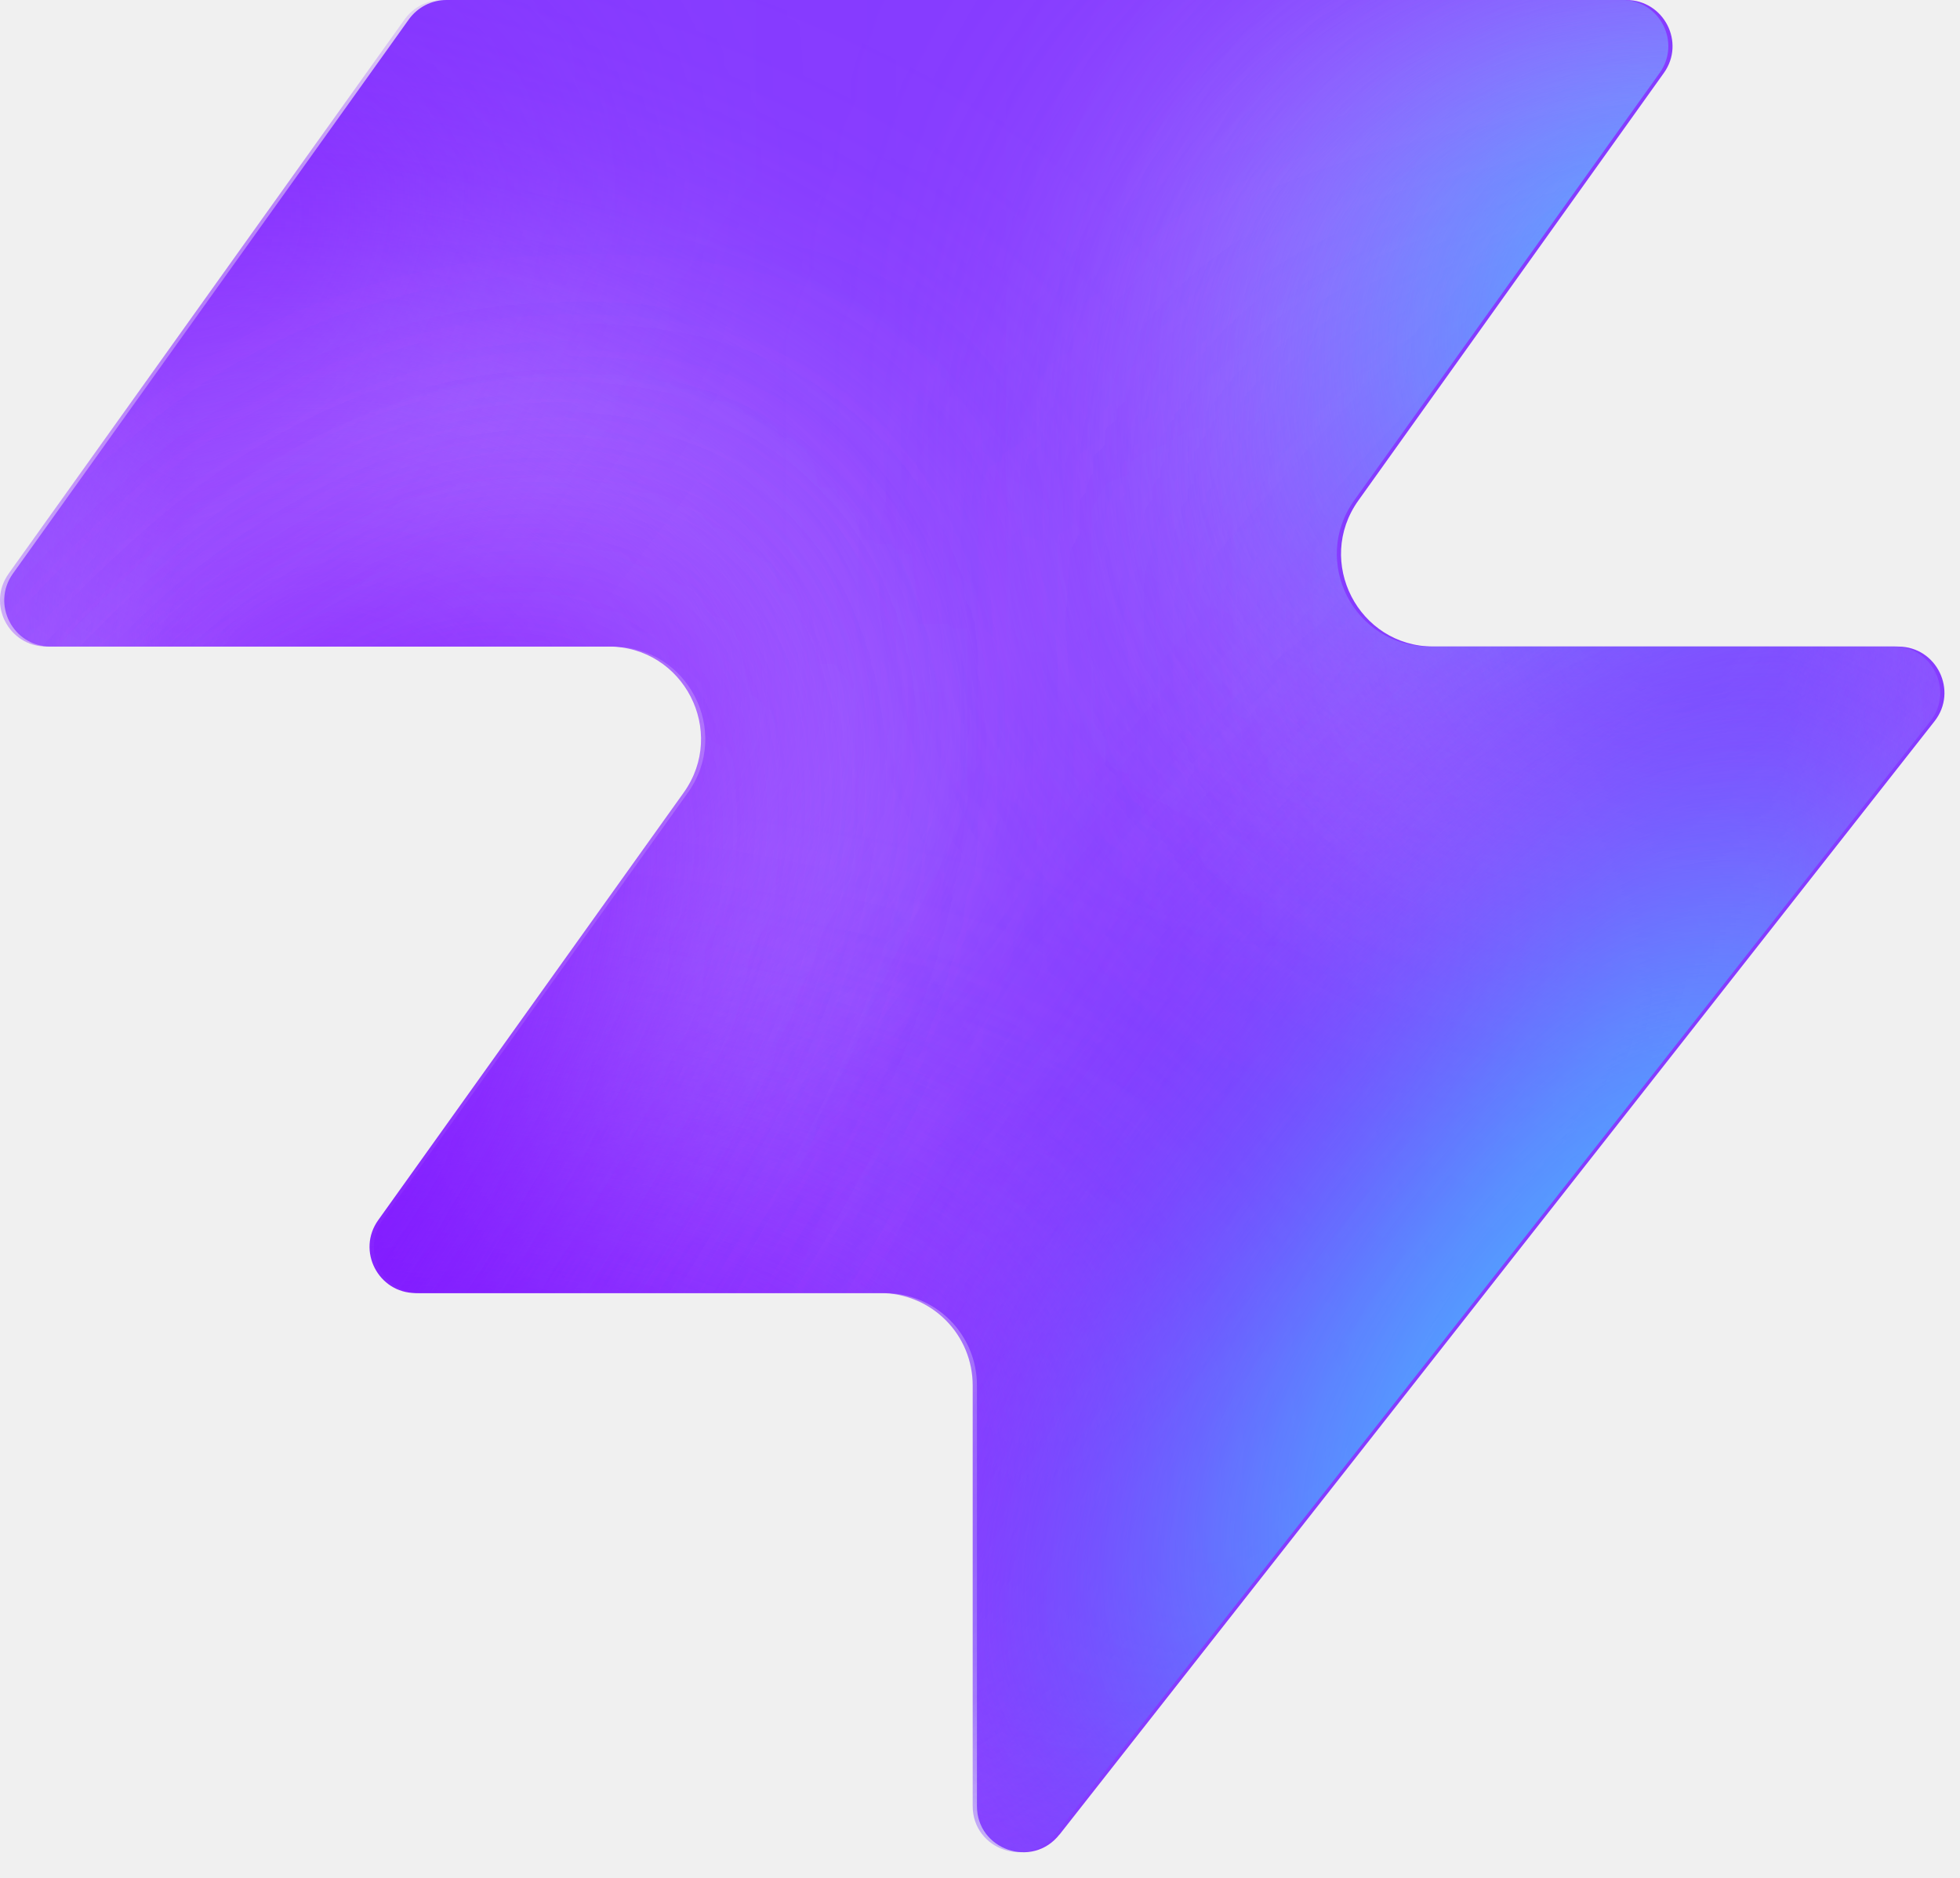
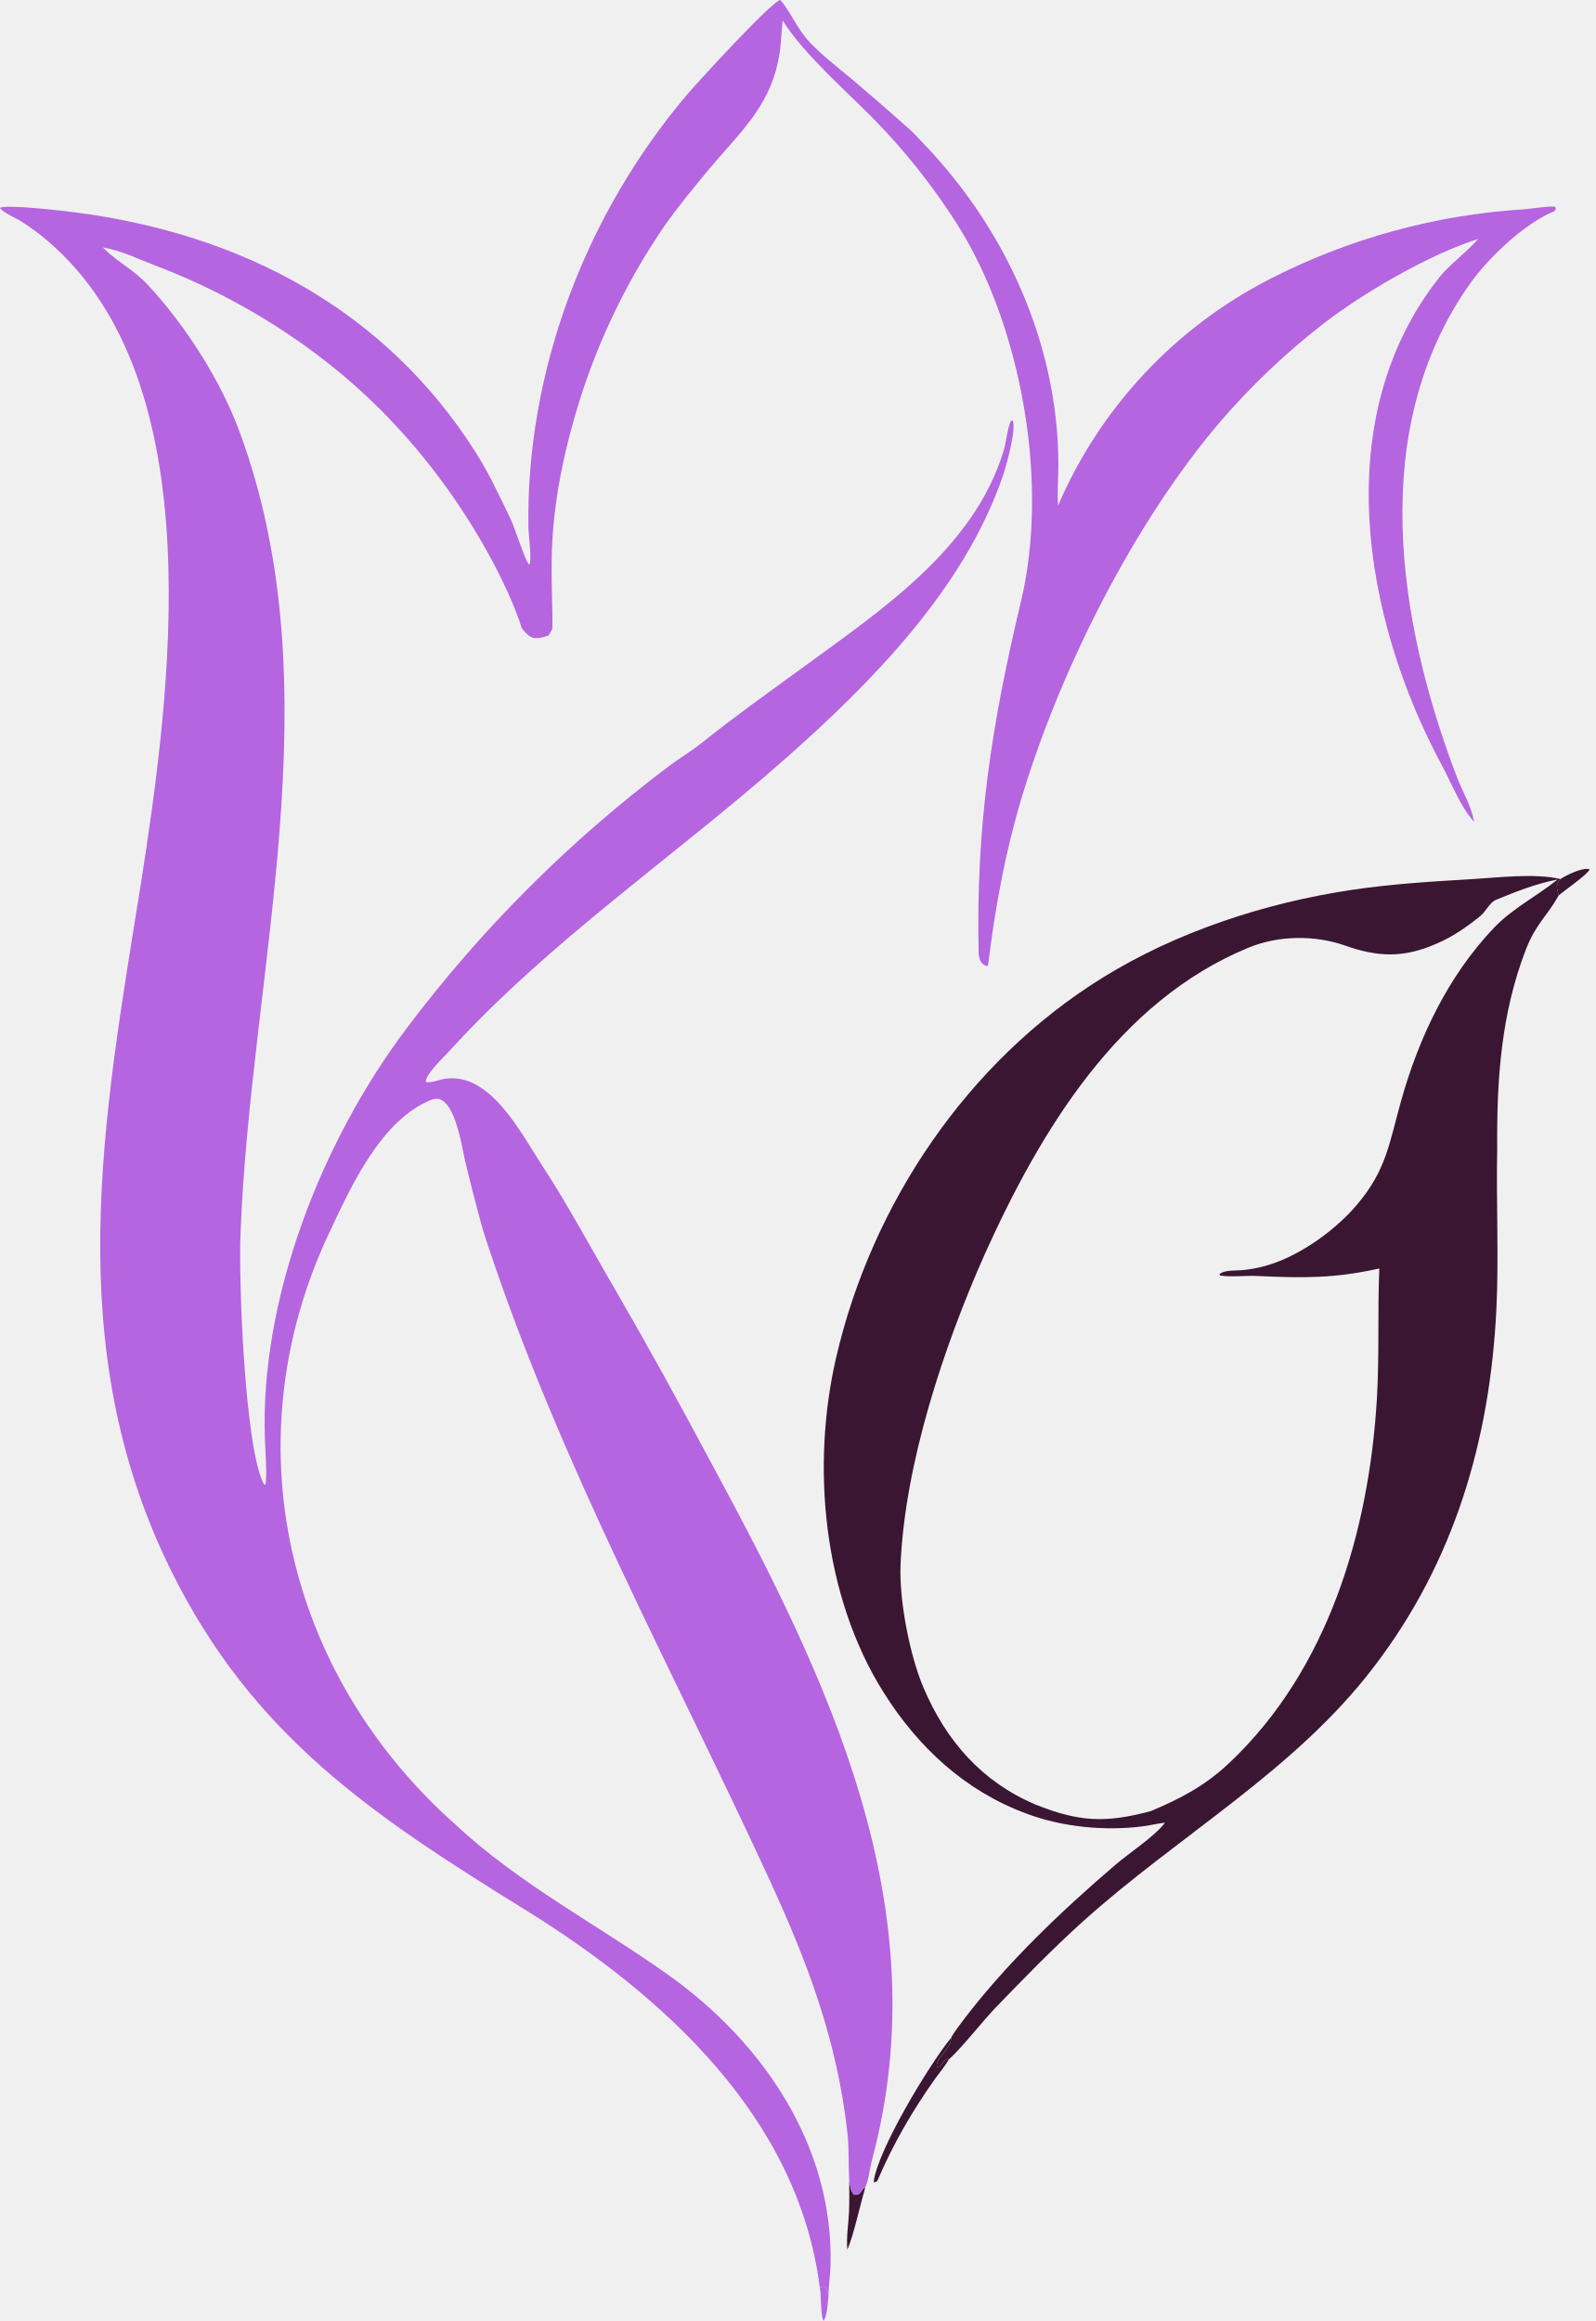
- <svg xmlns="http://www.w3.org/2000/svg" width="48" height="46" fill="none" viewBox="0 0 48 46">
-   <path fill="#863bff" d="M25.946 44.938c-.664.845-2.021.375-2.021-.698V33.937a2.26 2.26 0 0 0-2.262-2.262H10.287c-.92 0-1.456-1.04-.92-1.788l7.48-10.471c1.07-1.497 0-3.578-1.842-3.578H1.237c-.92 0-1.456-1.04-.92-1.788L10.013.474c.214-.297.556-.474.92-.474h28.894c.92 0 1.456 1.04.92 1.788l-7.48 10.471c-1.07 1.498 0 3.579 1.842 3.579h11.377c.943 0 1.473 1.088.89 1.83L25.947 44.94z" style="fill:#863bff;fill:color(display-p3 .525 .23 1);fill-opacity:1" />
-   <mask id="a" width="48" height="46" x="0" y="0" maskUnits="userSpaceOnUse" style="mask-type:alpha">
-     <path fill="#000" d="M25.842 44.938c-.664.844-2.021.375-2.021-.698V33.937a2.26 2.26 0 0 0-2.262-2.262H10.183c-.92 0-1.456-1.04-.92-1.788l7.48-10.471c1.07-1.498 0-3.579-1.842-3.579H1.133c-.92 0-1.456-1.04-.92-1.787L9.91.473c.214-.297.556-.474.92-.474h28.894c.92 0 1.456 1.04.92 1.788l-7.48 10.471c-1.07 1.498 0 3.578 1.842 3.578h11.377c.943 0 1.473 1.088.89 1.832L25.843 44.94z" style="fill:#000;fill-opacity:1" />
-   </mask>
-   <g mask="url(#a)">
-     <g filter="url(#b)">
-       <ellipse cx="5.508" cy="14.704" fill="#ede6ff" rx="5.508" ry="14.704" style="fill:#ede6ff;fill:color(display-p3 .927 .903 1);fill-opacity:1" transform="matrix(.00324 1 1 -.00324 -4.47 31.516)" />
-     </g>
-     <g filter="url(#c)">
-       <ellipse cx="10.399" cy="29.851" fill="#ede6ff" rx="10.399" ry="29.851" style="fill:#ede6ff;fill:color(display-p3 .927 .903 1);fill-opacity:1" transform="matrix(.00324 1 1 -.00324 -39.328 7.883)" />
-     </g>
-     <g filter="url(#d)">
-       <ellipse cx="5.508" cy="30.487" fill="#7e14ff" rx="5.508" ry="30.487" style="fill:#7e14ff;fill:color(display-p3 .492 .077 1);fill-opacity:1" transform="rotate(89.814 -25.913 -14.639)scale(1 -1)" />
-     </g>
-     <g filter="url(#e)">
-       <ellipse cx="5.508" cy="30.599" fill="#7e14ff" rx="5.508" ry="30.599" style="fill:#7e14ff;fill:color(display-p3 .492 .077 1);fill-opacity:1" transform="rotate(89.814 -32.644 -3.334)scale(1 -1)" />
-     </g>
-     <g filter="url(#f)">
-       <ellipse cx="5.508" cy="30.599" fill="#7e14ff" rx="5.508" ry="30.599" style="fill:#7e14ff;fill:color(display-p3 .492 .077 1);fill-opacity:1" transform="matrix(.00324 1 1 -.00324 -34.34 30.47)" />
-     </g>
-     <g filter="url(#g)">
-       <ellipse cx="14.072" cy="22.078" fill="#ede6ff" rx="14.072" ry="22.078" style="fill:#ede6ff;fill:color(display-p3 .927 .903 1);fill-opacity:1" transform="rotate(93.35 24.506 48.493)scale(-1 1)" />
-     </g>
-     <g filter="url(#h)">
-       <ellipse cx="3.47" cy="21.501" fill="#7e14ff" rx="3.47" ry="21.501" style="fill:#7e14ff;fill:color(display-p3 .492 .077 1);fill-opacity:1" transform="rotate(89.009 28.708 47.59)scale(-1 1)" />
-     </g>
-     <g filter="url(#i)">
-       <ellipse cx="3.47" cy="21.501" fill="#7e14ff" rx="3.47" ry="21.501" style="fill:#7e14ff;fill:color(display-p3 .492 .077 1);fill-opacity:1" transform="rotate(89.009 28.708 47.59)scale(-1 1)" />
-     </g>
-     <g filter="url(#j)">
-       <ellipse cx=".387" cy="8.972" fill="#7e14ff" rx="4.407" ry="29.108" style="fill:#7e14ff;fill:color(display-p3 .492 .077 1);fill-opacity:1" transform="rotate(39.51 .387 8.972)" />
-     </g>
-     <g filter="url(#k)">
-       <ellipse cx="47.523" cy="-6.092" fill="#7e14ff" rx="4.407" ry="29.108" style="fill:#7e14ff;fill:color(display-p3 .492 .077 1);fill-opacity:1" transform="rotate(37.892 47.523 -6.092)" />
-     </g>
-     <g filter="url(#l)">
-       <ellipse cx="41.412" cy="6.333" fill="#47bfff" rx="5.971" ry="9.665" style="fill:#47bfff;fill:color(display-p3 .28 .748 1);fill-opacity:1" transform="rotate(37.892 41.412 6.333)" />
-     </g>
-     <g filter="url(#m)">
-       <ellipse cx="-1.879" cy="38.332" fill="#7e14ff" rx="4.407" ry="29.108" style="fill:#7e14ff;fill:color(display-p3 .492 .077 1);fill-opacity:1" transform="rotate(37.892 -1.88 38.332)" />
-     </g>
-     <g filter="url(#n)">
-       <ellipse cx="-1.879" cy="38.332" fill="#7e14ff" rx="4.407" ry="29.108" style="fill:#7e14ff;fill:color(display-p3 .492 .077 1);fill-opacity:1" transform="rotate(37.892 -1.88 38.332)" />
-     </g>
-     <g filter="url(#o)">
-       <ellipse cx="35.651" cy="29.907" fill="#7e14ff" rx="4.407" ry="29.108" style="fill:#7e14ff;fill:color(display-p3 .492 .077 1);fill-opacity:1" transform="rotate(37.892 35.651 29.907)" />
-     </g>
-     <g filter="url(#p)">
-       <ellipse cx="38.418" cy="32.4" fill="#47bfff" rx="5.971" ry="15.297" style="fill:#47bfff;fill:color(display-p3 .28 .748 1);fill-opacity:1" transform="rotate(37.892 38.418 32.4)" />
-     </g>
+ <svg xmlns="http://www.w3.org/2000/svg" width="33" height="48" viewBox="0 0 33 48" fill="none">
+   <g clip-path="url(#clip0_19_247)">
+     <path d="M17.562 45.126C17.599 45.257 17.583 45.297 17.664 45.391C17.817 45.402 17.788 45.294 17.894 45.234C17.797 45.566 17.648 46.248 17.522 46.525C17.5 46.239 17.546 46.018 17.558 45.734C17.566 45.538 17.562 45.324 17.562 45.126Z" fill="#3A1632" />
+     <path d="M21.231 37.508C19.953 37.038 18.977 36.127 18.263 34.985C17.023 33.001 16.77 30.327 17.291 28.076C18.027 24.896 20.004 21.957 22.789 20.227C24.322 19.274 26.155 18.674 27.937 18.406C28.753 18.283 29.587 18.231 30.41 18.183C30.968 18.151 31.733 18.053 32.27 18.179C32.16 18.341 32.195 18.323 32.232 18.521C31.997 18.941 31.761 19.107 31.558 19.628C31.04 20.962 30.95 22.339 30.962 23.756C30.939 24.844 30.997 26.014 30.945 27.074C30.812 29.783 30.074 32.3 28.412 34.471C26.771 36.629 24.354 37.964 22.366 39.763C21.755 40.316 21.183 40.904 20.611 41.496C20.296 41.822 19.929 42.311 19.616 42.597L19.589 42.573C19.51 42.617 19.48 42.687 19.424 42.759L19.383 42.75C19.303 42.613 19.685 42.353 19.669 42.142C19.702 42.064 19.912 41.788 19.973 41.709C20.861 40.557 21.965 39.508 23.068 38.564C23.354 38.319 23.896 37.965 24.092 37.693C23.939 37.711 23.781 37.751 23.624 37.771C22.851 37.87 21.961 37.784 21.231 37.508ZM23.796 37.456C24.416 37.196 24.923 36.929 25.419 36.461C27.471 34.526 28.311 31.667 28.474 28.922C28.527 28.015 28.486 27.121 28.524 26.233C27.593 26.441 26.934 26.433 25.992 26.388C25.772 26.378 25.44 26.414 25.236 26.379L25.217 26.353C25.307 26.264 25.539 26.279 25.665 26.269C25.9 26.25 26.13 26.2 26.352 26.121C26.972 25.899 27.628 25.423 28.055 24.922C28.666 24.207 28.728 23.648 28.969 22.786C29.338 21.462 29.944 20.184 30.901 19.181C31.273 18.792 31.791 18.526 32.186 18.208L32.209 18.189C31.789 18.267 31.331 18.446 30.935 18.61C30.807 18.663 30.729 18.848 30.62 18.937C30.337 19.169 30.031 19.382 29.692 19.522C29.028 19.812 28.498 19.795 27.822 19.557C27.194 19.336 26.446 19.34 25.818 19.599C23.119 20.709 21.517 23.388 20.367 25.931C19.518 27.842 18.709 30.272 18.623 32.367C18.593 33.099 18.813 34.233 19.097 34.901C19.563 35.998 20.3 36.846 21.41 37.318C22.315 37.679 22.852 37.707 23.796 37.456Z" fill="#3A1632" />
+     <path d="M19.615 42.597C19.58 42.681 19.395 42.908 19.334 42.995C18.869 43.65 18.463 44.351 18.149 45.089C18.134 45.124 18.098 45.126 18.066 45.13C18.143 44.47 19.219 42.693 19.669 42.142C19.685 42.353 19.303 42.613 19.382 42.75L19.424 42.759C19.48 42.687 19.51 42.617 19.589 42.573L19.615 42.597Z" fill="#3A1632" />
+     <path d="M32.269 18.179C32.398 18.096 32.724 17.933 32.873 17.977C32.84 18.081 32.373 18.397 32.231 18.521C32.195 18.323 32.16 18.341 32.269 18.179Z" fill="#3A1632" />
+     <path d="M17.088 47.321C17.018 47.277 17.05 47.287 16.952 47.303C16.508 43.783 13.707 41.257 10.848 39.488C7.709 37.545 5.217 35.896 3.525 32.455C1.25 27.826 2.136 23.125 2.914 18.274C3.525 14.343 4.409 7.908 0.99 4.986C0.813 4.834 0.626 4.696 0.429 4.573C0.328 4.511 0.049 4.39 0 4.298C0.135 4.223 1.307 4.359 1.557 4.392C4.985 4.837 7.957 6.39 9.84 9.359C10.117 9.797 10.335 10.27 10.559 10.733C10.652 10.926 10.848 11.563 10.937 11.677C11.01 11.662 10.93 11.032 10.928 10.934C10.868 7.68 12.114 4.424 14.213 1.951C14.418 1.709 15.967 0.017 16.137 0C16.347 0.237 16.488 0.606 16.743 0.872C17.033 1.173 17.294 1.368 17.61 1.631C18.018 1.976 18.422 2.327 18.82 2.683C18.921 2.775 19.003 2.87 19.096 2.967C20.796 4.732 21.875 7.11 21.887 9.577C21.888 9.856 21.863 10.147 21.878 10.427L21.88 10.457C22.752 8.427 24.308 6.766 26.277 5.762C27.908 4.929 29.693 4.441 31.522 4.328C31.664 4.318 32.072 4.25 32.163 4.279L32.176 4.324L32.142 4.369C31.532 4.614 30.77 5.339 30.391 5.878C28.278 8.878 28.896 12.838 30.124 16.059C30.248 16.386 30.422 16.648 30.483 16.997C30.195 16.672 30.024 16.212 29.817 15.827C28.184 12.791 27.471 8.636 29.766 5.735C29.979 5.465 30.318 5.23 30.567 4.943C29.573 5.252 28.166 6.07 27.347 6.711C26.585 7.303 25.884 7.969 25.254 8.698C23.452 10.8 21.918 13.864 21.123 16.512C20.783 17.647 20.576 18.789 20.433 19.963L20.407 19.98C20.279 19.933 20.263 19.866 20.238 19.738C20.179 17.084 20.501 15.01 21.114 12.435C21.697 9.991 21.131 6.753 19.793 4.635C19.297 3.854 18.72 3.127 18.073 2.465C17.48 1.864 16.629 1.126 16.183 0.422C16.148 0.815 16.153 1.072 16.044 1.461C15.803 2.33 15.188 2.86 14.636 3.53C14.328 3.904 14.001 4.299 13.725 4.696C12.98 5.79 12.397 6.986 11.997 8.248C11.696 9.2 11.479 10.188 11.422 11.188C11.394 11.674 11.412 12.204 11.423 12.692C11.433 13.153 11.404 12.934 11.422 12.993C11.43 13.019 11.352 13.112 11.351 13.138C11.351 13.138 11.139 13.228 11.013 13.186C10.903 13.15 10.79 12.993 10.79 12.993C10.564 12.241 9.629 10.223 7.838 8.442C6.557 7.169 4.929 6.145 3.241 5.503C2.877 5.365 2.513 5.182 2.127 5.117L2.15 5.14C2.44 5.428 2.761 5.572 3.058 5.893C3.836 6.731 4.562 7.861 4.958 8.939C6.93 14.299 5.172 20.07 4.972 25.562C4.937 26.517 5.06 29.924 5.453 30.687L5.483 30.709C5.533 30.634 5.483 29.909 5.478 29.772C5.371 26.846 6.66 23.592 8.401 21.277C9.948 19.218 11.778 17.388 13.838 15.841C14.049 15.68 14.297 15.536 14.501 15.372C15.177 14.829 15.886 14.326 16.587 13.815C18.214 12.626 20.143 11.348 20.756 9.317C20.805 9.156 20.839 8.828 20.907 8.701L20.942 8.698C21.024 8.863 20.812 9.631 20.742 9.833C19.946 12.169 18.03 14.113 16.209 15.718C13.917 17.738 11.357 19.467 9.289 21.74C9.188 21.851 8.778 22.237 8.808 22.38C8.949 22.393 9.077 22.327 9.213 22.308C10.141 22.181 10.761 23.415 11.196 24.079C11.743 24.913 12.232 25.834 12.74 26.7C13.401 27.846 14.042 29.003 14.663 30.172C17.136 34.731 19.428 39.46 18.032 44.673C17.99 44.83 17.962 45.095 17.894 45.234C17.788 45.294 17.817 45.402 17.664 45.391C17.583 45.297 17.599 45.257 17.562 45.126C17.543 44.79 17.561 44.44 17.524 44.108C17.313 42.196 16.697 40.574 15.896 38.838C13.905 34.52 11.612 30.328 10.105 25.799C10.048 25.625 9.988 25.447 9.94 25.27C9.827 24.855 9.721 24.439 9.621 24.022C9.548 23.717 9.395 22.574 8.937 22.739C7.882 23.144 7.253 24.551 6.807 25.498C4.785 29.785 5.896 34.605 9.42 37.735C10.739 38.965 12.349 39.798 13.807 40.833C15.772 42.227 17.244 44.376 17.175 46.86C17.17 47.056 17.134 47.275 17.134 47.461C17.12 47.414 17.103 47.367 17.088 47.321Z" fill="#B565E0" />
+     <path d="M16.953 47.303C17.05 47.287 17.018 47.277 17.088 47.321C17.104 47.367 17.12 47.414 17.134 47.461C17.119 47.608 17.11 47.879 17.033 47.997C16.972 47.932 16.982 47.491 16.958 47.337L16.953 47.303Z" fill="#B565E0" />
  </g>
  <defs>
-     <filter id="b" width="60.045" height="41.654" x="-19.77" y="16.149" color-interpolation-filters="sRGB" filterUnits="userSpaceOnUse">
-       <feFlood flood-opacity="0" result="BackgroundImageFix" />
-       <feBlend in="SourceGraphic" in2="BackgroundImageFix" result="shape" />
-       <feGaussianBlur result="effect1_foregroundBlur_2002_17158" stdDeviation="7.659" />
-     </filter>
-     <filter id="c" width="90.34" height="51.437" x="-54.613" y="-7.533" color-interpolation-filters="sRGB" filterUnits="userSpaceOnUse">
-       <feFlood flood-opacity="0" result="BackgroundImageFix" />
-       <feBlend in="SourceGraphic" in2="BackgroundImageFix" result="shape" />
-       <feGaussianBlur result="effect1_foregroundBlur_2002_17158" stdDeviation="7.659" />
-     </filter>
-     <filter id="d" width="79.355" height="29.4" x="-49.64" y="2.03" color-interpolation-filters="sRGB" filterUnits="userSpaceOnUse">
-       <feFlood flood-opacity="0" result="BackgroundImageFix" />
-       <feBlend in="SourceGraphic" in2="BackgroundImageFix" result="shape" />
-       <feGaussianBlur result="effect1_foregroundBlur_2002_17158" stdDeviation="4.596" />
-     </filter>
-     <filter id="e" width="79.579" height="29.4" x="-45.045" y="20.029" color-interpolation-filters="sRGB" filterUnits="userSpaceOnUse">
-       <feFlood flood-opacity="0" result="BackgroundImageFix" />
-       <feBlend in="SourceGraphic" in2="BackgroundImageFix" result="shape" />
-       <feGaussianBlur result="effect1_foregroundBlur_2002_17158" stdDeviation="4.596" />
-     </filter>
-     <filter id="f" width="79.579" height="29.4" x="-43.513" y="21.178" color-interpolation-filters="sRGB" filterUnits="userSpaceOnUse">
-       <feFlood flood-opacity="0" result="BackgroundImageFix" />
-       <feBlend in="SourceGraphic" in2="BackgroundImageFix" result="shape" />
-       <feGaussianBlur result="effect1_foregroundBlur_2002_17158" stdDeviation="4.596" />
-     </filter>
-     <filter id="g" width="74.749" height="58.852" x="15.756" y="-17.901" color-interpolation-filters="sRGB" filterUnits="userSpaceOnUse">
-       <feFlood flood-opacity="0" result="BackgroundImageFix" />
-       <feBlend in="SourceGraphic" in2="BackgroundImageFix" result="shape" />
-       <feGaussianBlur result="effect1_foregroundBlur_2002_17158" stdDeviation="7.659" />
-     </filter>
-     <filter id="h" width="61.377" height="25.362" x="23.548" y="2.284" color-interpolation-filters="sRGB" filterUnits="userSpaceOnUse">
-       <feFlood flood-opacity="0" result="BackgroundImageFix" />
-       <feBlend in="SourceGraphic" in2="BackgroundImageFix" result="shape" />
-       <feGaussianBlur result="effect1_foregroundBlur_2002_17158" stdDeviation="4.596" />
-     </filter>
-     <filter id="i" width="61.377" height="25.362" x="23.548" y="2.284" color-interpolation-filters="sRGB" filterUnits="userSpaceOnUse">
-       <feFlood flood-opacity="0" result="BackgroundImageFix" />
-       <feBlend in="SourceGraphic" in2="BackgroundImageFix" result="shape" />
-       <feGaussianBlur result="effect1_foregroundBlur_2002_17158" stdDeviation="4.596" />
-     </filter>
-     <filter id="j" width="56.045" height="63.649" x="-27.636" y="-22.853" color-interpolation-filters="sRGB" filterUnits="userSpaceOnUse">
-       <feFlood flood-opacity="0" result="BackgroundImageFix" />
-       <feBlend in="SourceGraphic" in2="BackgroundImageFix" result="shape" />
-       <feGaussianBlur result="effect1_foregroundBlur_2002_17158" stdDeviation="4.596" />
-     </filter>
-     <filter id="k" width="54.814" height="64.646" x="20.116" y="-38.415" color-interpolation-filters="sRGB" filterUnits="userSpaceOnUse">
-       <feFlood flood-opacity="0" result="BackgroundImageFix" />
-       <feBlend in="SourceGraphic" in2="BackgroundImageFix" result="shape" />
-       <feGaussianBlur result="effect1_foregroundBlur_2002_17158" stdDeviation="4.596" />
-     </filter>
-     <filter id="l" width="33.541" height="35.313" x="24.641" y="-11.323" color-interpolation-filters="sRGB" filterUnits="userSpaceOnUse">
-       <feFlood flood-opacity="0" result="BackgroundImageFix" />
-       <feBlend in="SourceGraphic" in2="BackgroundImageFix" result="shape" />
-       <feGaussianBlur result="effect1_foregroundBlur_2002_17158" stdDeviation="4.596" />
-     </filter>
-     <filter id="m" width="54.814" height="64.646" x="-29.286" y="6.009" color-interpolation-filters="sRGB" filterUnits="userSpaceOnUse">
-       <feFlood flood-opacity="0" result="BackgroundImageFix" />
-       <feBlend in="SourceGraphic" in2="BackgroundImageFix" result="shape" />
-       <feGaussianBlur result="effect1_foregroundBlur_2002_17158" stdDeviation="4.596" />
-     </filter>
-     <filter id="n" width="54.814" height="64.646" x="-29.286" y="6.009" color-interpolation-filters="sRGB" filterUnits="userSpaceOnUse">
-       <feFlood flood-opacity="0" result="BackgroundImageFix" />
-       <feBlend in="SourceGraphic" in2="BackgroundImageFix" result="shape" />
-       <feGaussianBlur result="effect1_foregroundBlur_2002_17158" stdDeviation="4.596" />
-     </filter>
-     <filter id="o" width="54.814" height="64.646" x="8.244" y="-2.416" color-interpolation-filters="sRGB" filterUnits="userSpaceOnUse">
-       <feFlood flood-opacity="0" result="BackgroundImageFix" />
-       <feBlend in="SourceGraphic" in2="BackgroundImageFix" result="shape" />
-       <feGaussianBlur result="effect1_foregroundBlur_2002_17158" stdDeviation="4.596" />
-     </filter>
-     <filter id="p" width="39.409" height="43.623" x="18.713" y="10.588" color-interpolation-filters="sRGB" filterUnits="userSpaceOnUse">
-       <feFlood flood-opacity="0" result="BackgroundImageFix" />
-       <feBlend in="SourceGraphic" in2="BackgroundImageFix" result="shape" />
-       <feGaussianBlur result="effect1_foregroundBlur_2002_17158" stdDeviation="4.596" />
-     </filter>
+     <clipPath id="clip0_19_247">
+       <rect width="32.911" height="48" fill="white" />
+     </clipPath>
  </defs>
</svg>
